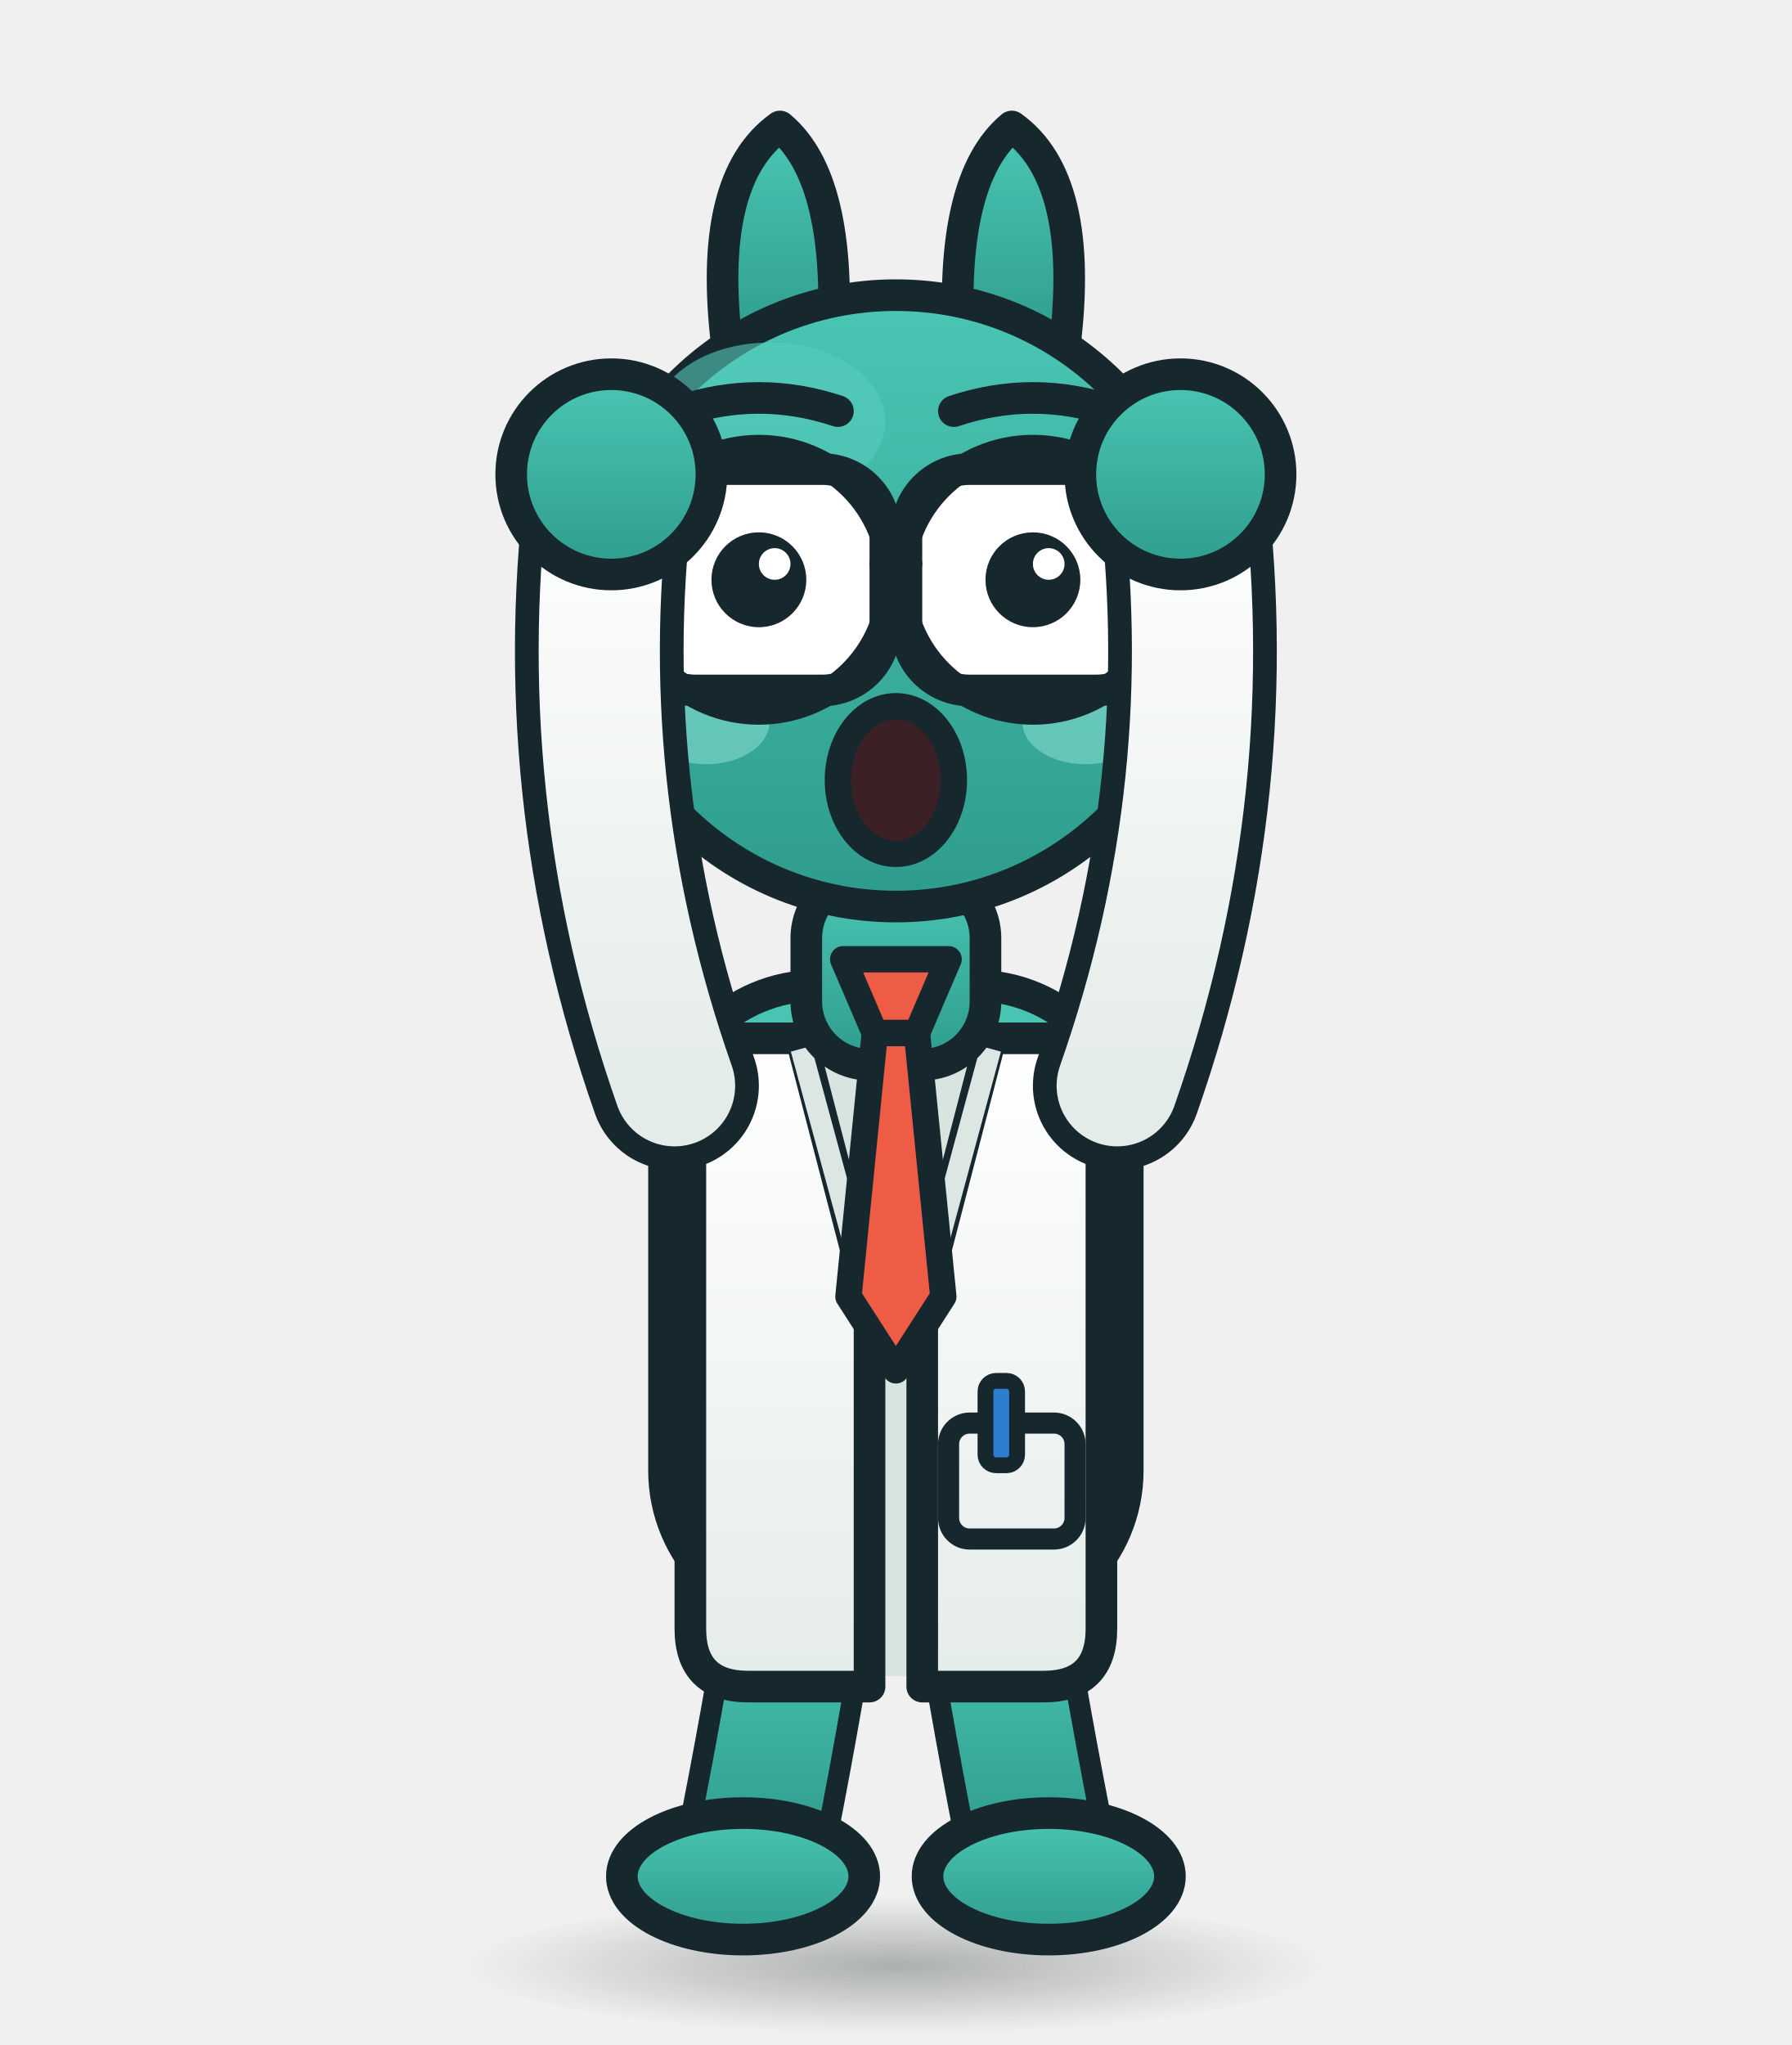
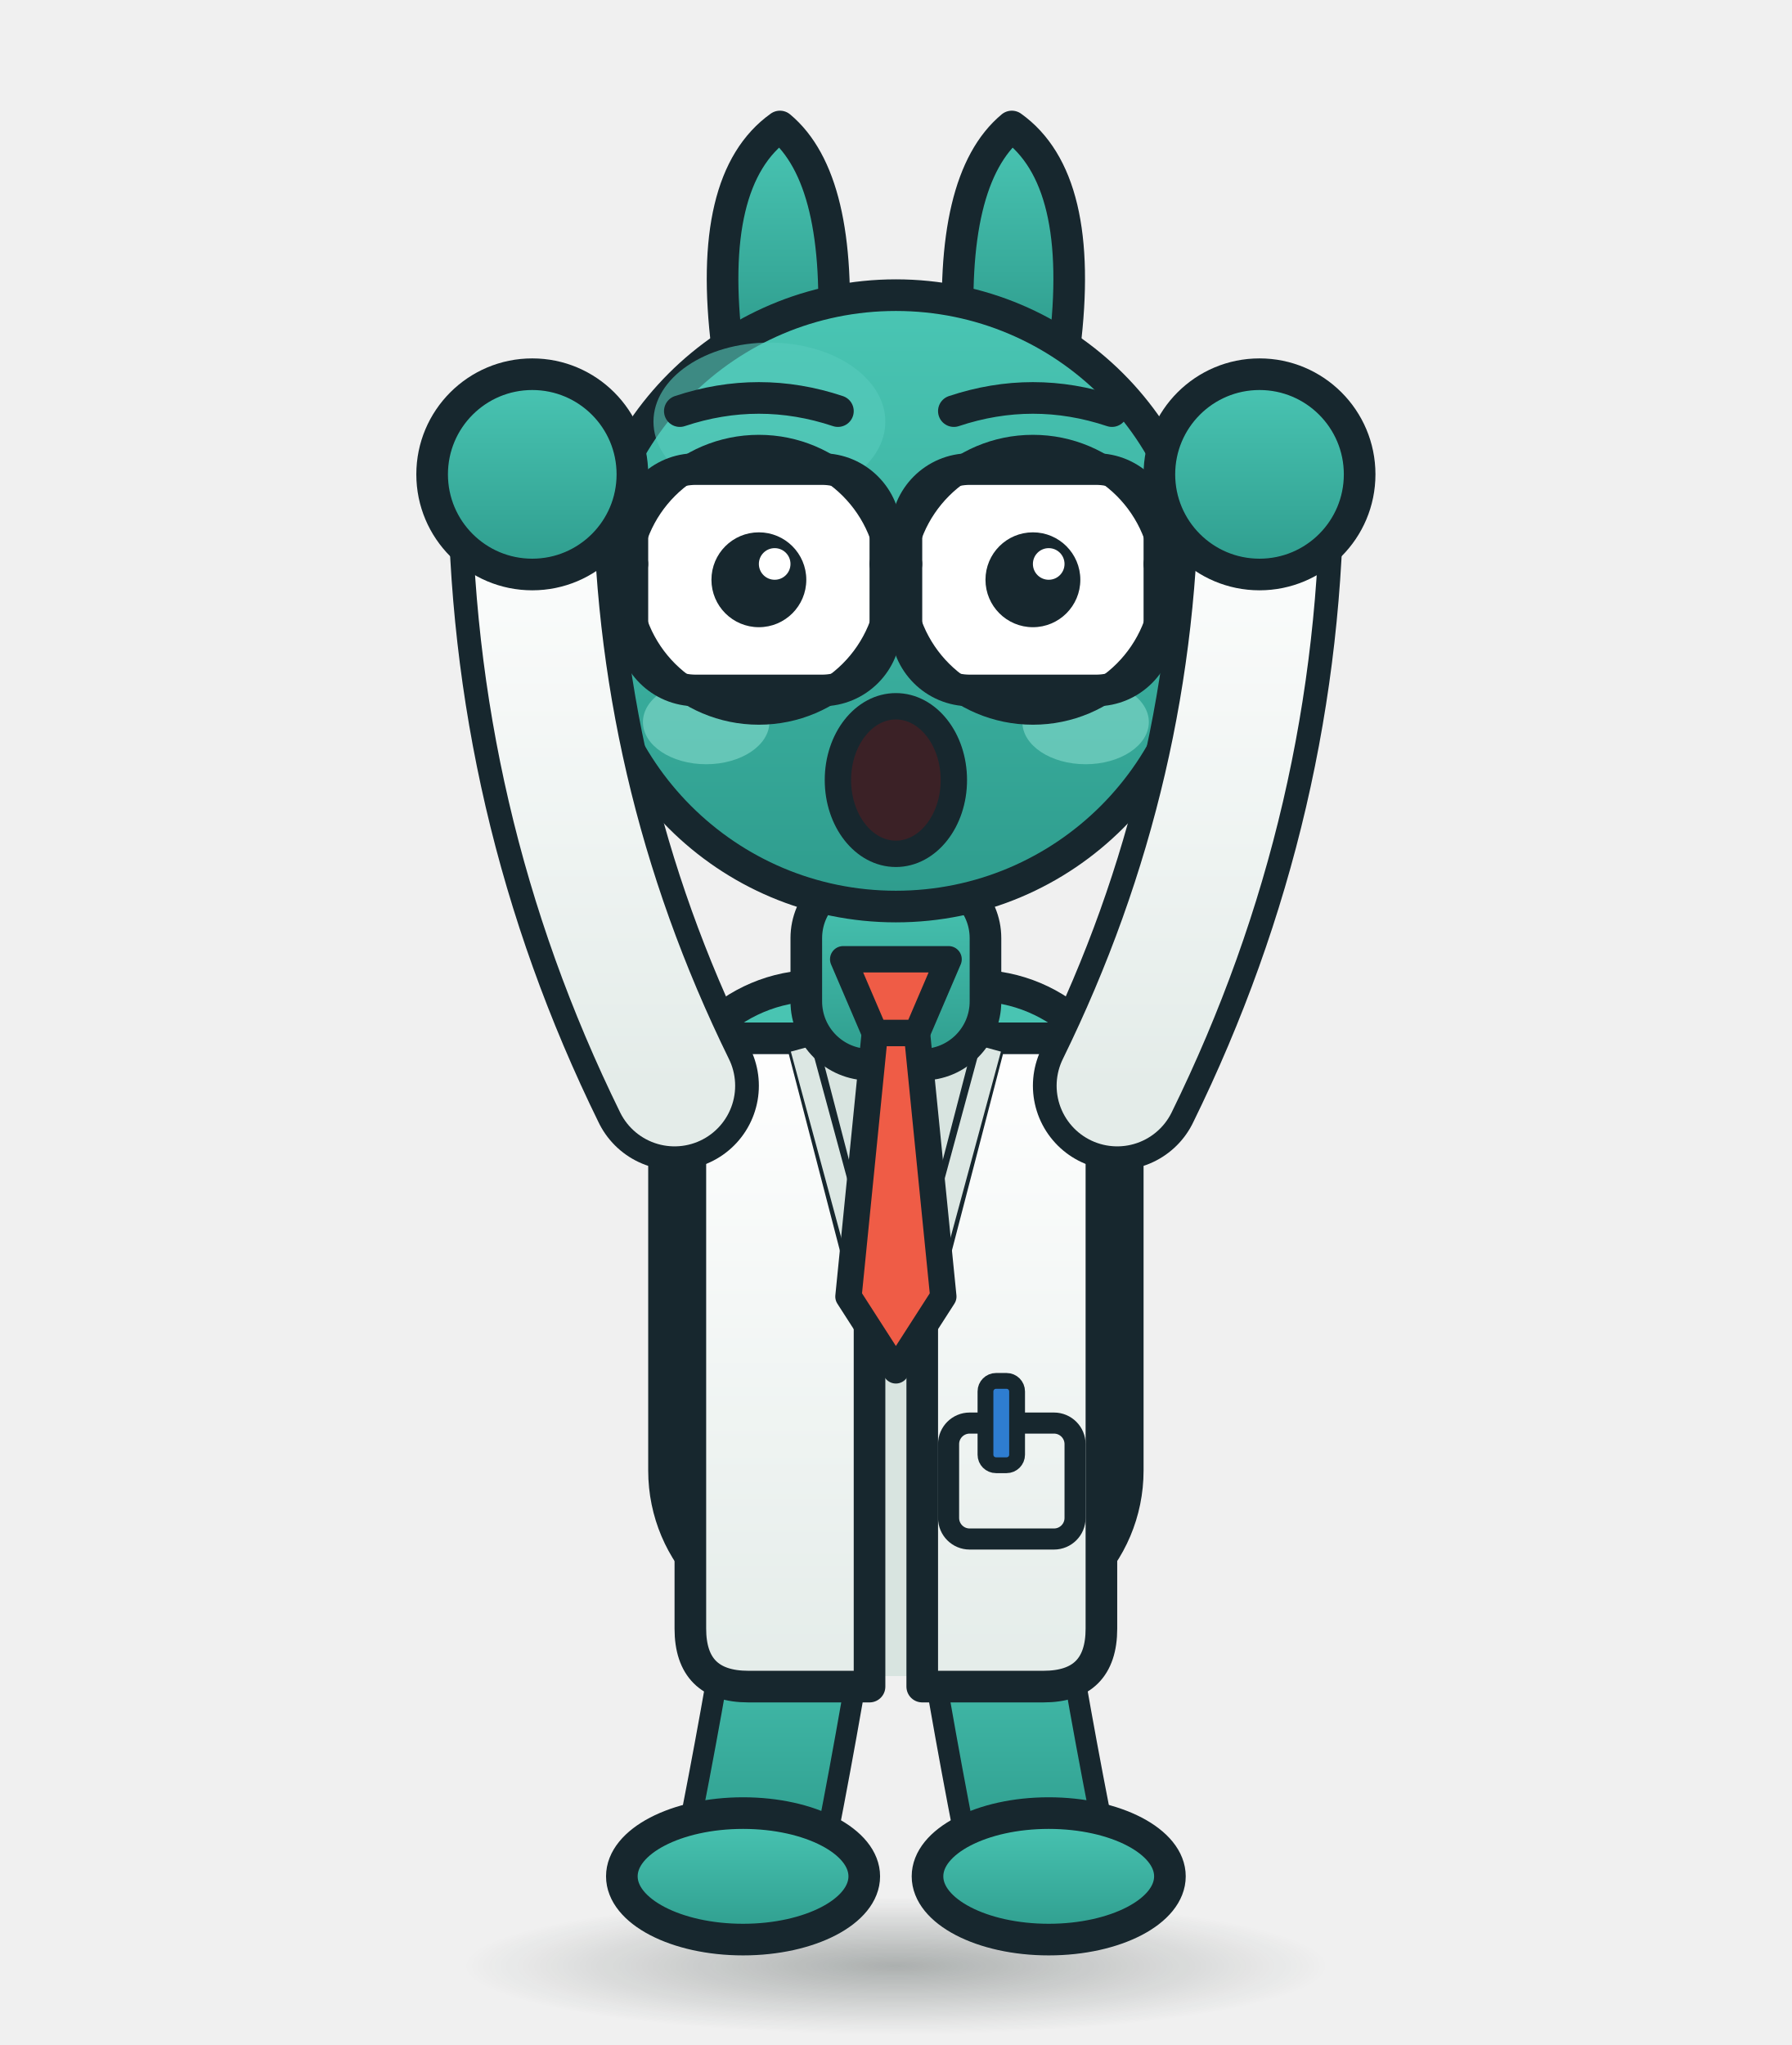
<svg xmlns="http://www.w3.org/2000/svg" viewBox="0 0 340 388" role="img" aria-label="Data mascot shock pose">
  <defs>
    <linearGradient id="Tshock" x1="0" y1="0" x2="0" y2="1">
      <stop offset="0" stop-color="#4AC6B4" />
      <stop offset="1" stop-color="#2E9C8D" />
    </linearGradient>
    <linearGradient id="Cshock" x1="0" y1="0" x2="0" y2="1">
      <stop offset="0" stop-color="#FFFFFF" />
      <stop offset="1" stop-color="#E4ECE9" />
    </linearGradient>
    <radialGradient id="Gshock" cx="0.5" cy="0.5" r="0.5">
      <stop offset="0" stop-color="#0D1A17" stop-opacity="0.30" />
      <stop offset="1" stop-color="#0D1A17" stop-opacity="0" />
    </radialGradient>
  </defs>
  <ellipse cx="170" cy="373" rx="82" ry="13" fill="url(#Gshock)" />
  <path d="M138,66 Q134,34 148,24 Q160,34 158,66 Z" fill="url(#Tshock)" stroke="#17272E" stroke-width="6" stroke-linejoin="round" />
  <path d="M202,66 Q206,34 192,24 Q180,34 182,66 Z" fill="url(#Tshock)" stroke="#17272E" stroke-width="6" stroke-linejoin="round" />
  <path d="M152,302 Q148,327 143,352" fill="none" stroke="#17272E" stroke-width="30" stroke-linecap="round" />
  <path d="M152,302 Q148,327 143,352" fill="none" stroke="url(#Tshock)" stroke-width="22" stroke-linecap="round" />
  <path d="M188,302 Q192,327 197,352" fill="none" stroke="#17272E" stroke-width="30" stroke-linecap="round" />
  <path d="M188,302 Q192,327 197,352" fill="none" stroke="url(#Tshock)" stroke-width="22" stroke-linecap="round" />
  <ellipse cx="141" cy="356" rx="23" ry="12" fill="url(#Tshock)" stroke="#17272E" stroke-width="6" />
  <ellipse cx="199" cy="356" rx="23" ry="12" fill="url(#Tshock)" stroke="#17272E" stroke-width="6" />
  <rect x="126" y="187" width="88" height="121" rx="29" fill="url(#Tshock)" stroke="#17272E" stroke-width="6" />
  <rect x="153" y="196" width="34" height="122" rx="13" fill="#D8E4E0" />
  <path d="M131,208 Q131,197 141,197 L152,197 L165,247 L165,320 L142,320 Q131,320 131,309 Z" fill="url(#Cshock)" stroke="#17272E" stroke-width="6" stroke-linejoin="round" />
  <path d="M209,208 Q209,197 199,197 L188,197 L175,247 L175,320 L198,320 Q209,320 209,309 Z" fill="url(#Cshock)" stroke="#17272E" stroke-width="6" stroke-linejoin="round" />
  <path d="M152,199 L165,247" fill="none" stroke="#DCE7E3" stroke-width="4" />
  <path d="M188,199 L175,247" fill="none" stroke="#DCE7E3" stroke-width="4" />
  <rect x="180" y="270" width="24" height="22" rx="4" fill="none" stroke="#17272E" stroke-width="4" />
  <rect x="187" y="262" width="6" height="16" rx="2" fill="#2E7DD1" stroke="#17272E" stroke-width="3" />
  <rect x="153" y="166" width="34" height="36" rx="12" fill="url(#Tshock)" stroke="#17272E" stroke-width="6" />
  <circle cx="170" cy="114" r="58" fill="url(#Tshock)" stroke="#17272E" stroke-width="6" />
  <ellipse cx="146" cy="80" rx="22" ry="15" fill="#57CBBC" opacity="0.6" />
  <ellipse cx="134" cy="137" rx="12" ry="8" fill="#8CE0D1" opacity="0.55" />
  <ellipse cx="206" cy="137" rx="12" ry="8" fill="#8CE0D1" opacity="0.55" />
  <path d="M129,78 Q144,73 159,78" fill="none" stroke="#17272E" stroke-width="6" stroke-linecap="round" />
  <circle cx="144" cy="110" r="25" fill="#FFFFFF" stroke="#17272E" stroke-width="5" />
  <circle cx="144" cy="110" r="9" fill="#17272E" />
  <circle cx="147" cy="107" r="3" fill="#FFFFFF" />
  <path d="M181,78 Q196,73 211,78" fill="none" stroke="#17272E" stroke-width="6" stroke-linecap="round" />
  <circle cx="196" cy="110" r="25" fill="#FFFFFF" stroke="#17272E" stroke-width="5" />
  <circle cx="196" cy="110" r="9" fill="#17272E" />
  <circle cx="199" cy="107" r="3" fill="#FFFFFF" />
  <rect x="120" y="89" width="48" height="42" rx="12" fill="none" stroke="#17272E" stroke-width="6" />
  <rect x="172" y="89" width="48" height="42" rx="12" fill="none" stroke="#17272E" stroke-width="6" />
  <path d="M168,107 L172,107" stroke="#17272E" stroke-width="6" stroke-linecap="round" />
  <path d="M120,107 L108,114" stroke="#17272E" stroke-width="6" stroke-linecap="round" />
  <path d="M220,107 L232,114" stroke="#17272E" stroke-width="6" stroke-linecap="round" />
  <ellipse cx="170" cy="148" rx="11" ry="14" fill="#3B2126" stroke="#17272E" stroke-width="5" />
  <path d="M160,182 L180,182 L174,196 L166,196 Z" fill="#EF5C46" stroke="#17272E" stroke-width="5" stroke-linejoin="round" />
  <path d="M166,196 L174,196 L179,246 L170,260 L161,246 Z" fill="#EF5C46" stroke="#17272E" stroke-width="5" stroke-linejoin="round" />
-   <path d="M128,206 Q108,149 116,90" fill="none" stroke="#17272E" stroke-width="32" stroke-linecap="round" />
-   <path d="M128,206 Q108,149 116,90" fill="none" stroke="url(#Cshock)" stroke-width="23" stroke-linecap="round" />
-   <circle cx="116" cy="90" r="19" fill="url(#Tshock)" stroke="#17272E" stroke-width="6" />
-   <path d="M212,206 Q232,149 224,90" fill="none" stroke="#17272E" stroke-width="32" stroke-linecap="round" />
-   <path d="M212,206 Q232,149 224,90" fill="none" stroke="url(#Cshock)" stroke-width="23" stroke-linecap="round" />
-   <circle cx="224" cy="90" r="19" fill="url(#Tshock)" stroke="#17272E" stroke-width="6" />
+   <path d="M128,206 Q101,151 101,90" fill="none" stroke="#17272E" stroke-width="32" stroke-linecap="round" />
+   <path d="M128,206 Q101,151 101,90" fill="none" stroke="url(#Cshock)" stroke-width="23" stroke-linecap="round" />
+   <circle cx="101" cy="90" r="19" fill="url(#Tshock)" stroke="#17272E" stroke-width="6" />
+   <path d="M212,206 Q239,151 239,90" fill="none" stroke="#17272E" stroke-width="32" stroke-linecap="round" />
+   <path d="M212,206 Q239,151 239,90" fill="none" stroke="url(#Cshock)" stroke-width="23" stroke-linecap="round" />
+   <circle cx="239" cy="90" r="19" fill="url(#Tshock)" stroke="#17272E" stroke-width="6" />
</svg>
